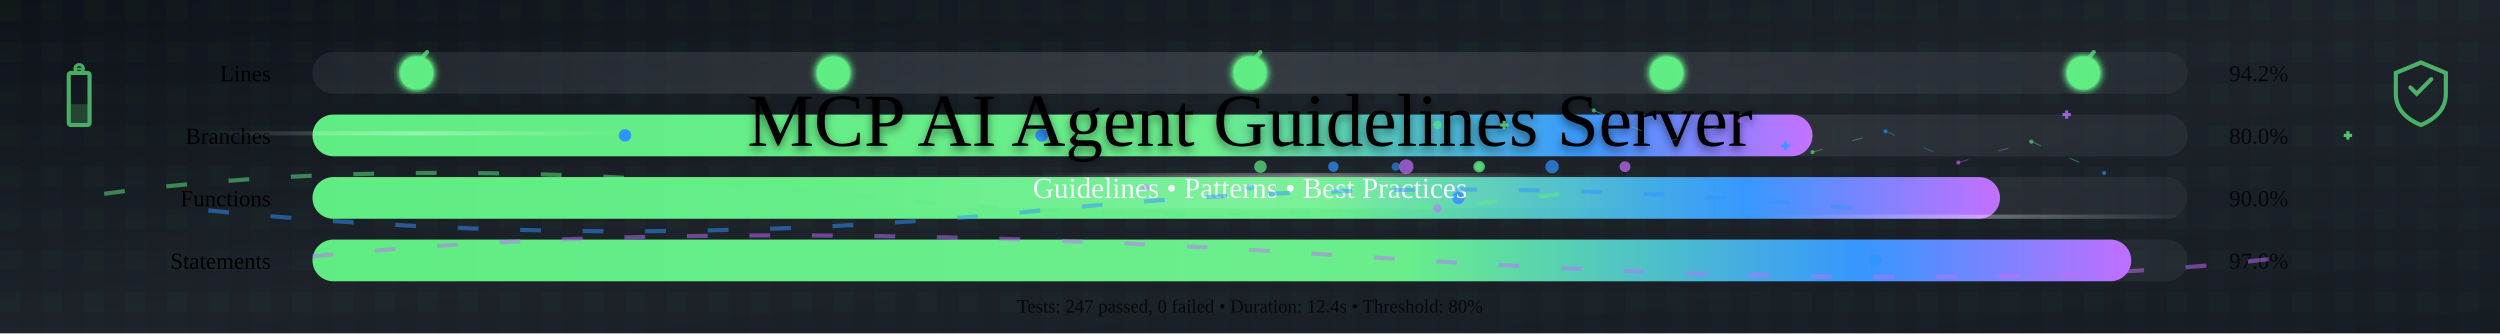
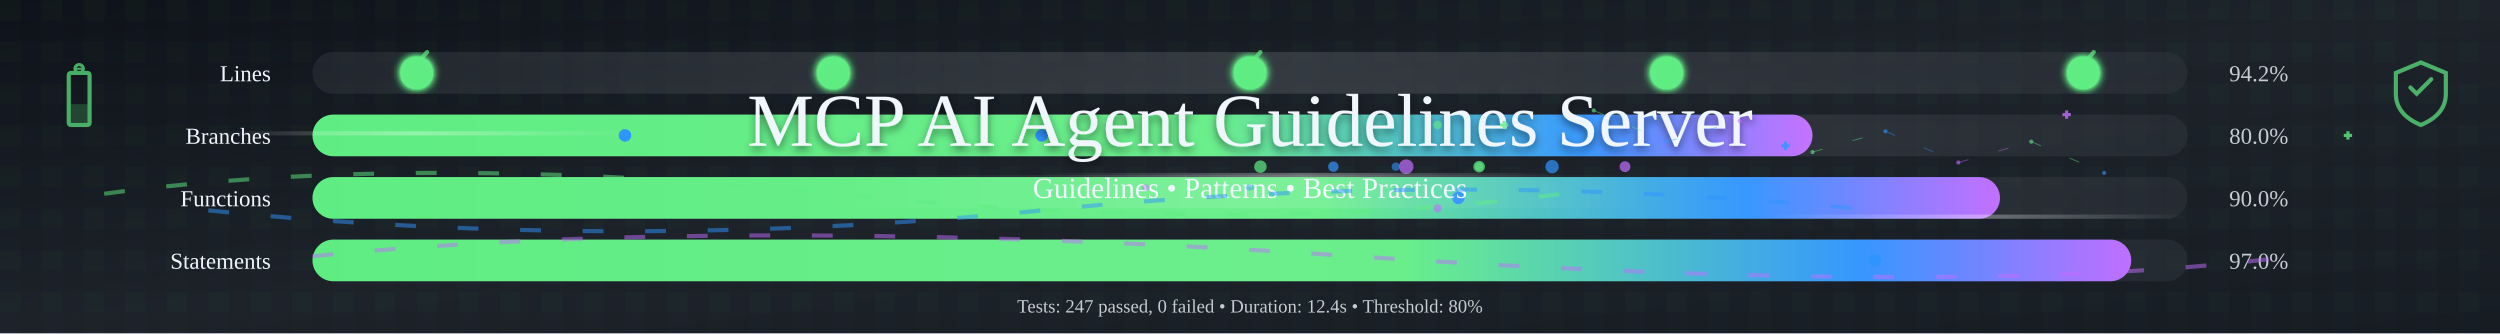
<svg xmlns="http://www.w3.org/2000/svg" width="1200" height="160" viewBox="0 0 1200 160" role="img" aria-label="Test Coverage Analysis">
  <defs>
    <linearGradient id="bgCoverageGrad" x1="0%" y1="0%" x2="100%" y2="100%">
      <stop offset="0%" style="stop-color:#0d1117;stop-opacity:1">
        <animate attributeName="stop-color" values="#0d1117;#161b22;#0d1117" dur="5.0s" repeatCount="indefinite" />
      </stop>
      <stop offset="50%" style="stop-color:#1c2128;stop-opacity:1" />
      <stop offset="100%" style="stop-color:#161b22;stop-opacity:1">
        <animate attributeName="stop-color" values="#161b22;#0d1117;#161b22" dur="5.0s" repeatCount="indefinite" />
      </stop>
    </linearGradient>
    <radialGradient id="coverageGlow" cx="50%" cy="50%" r="50%">
      <stop offset="0%" style="stop-color:#5FED83;stop-opacity:1" />
      <stop offset="50%" style="stop-color:#3094FF;stop-opacity:0.6" />
      <stop offset="100%" style="stop-color:#C06EFF;stop-opacity:0" />
    </radialGradient>
    <filter id="glow" x="-50%" y="-50%" width="200%" height="200%">
      <feGaussianBlur stdDeviation="3" result="blur" />
      <feColorMatrix in="blur" type="matrix" values="1 0 0 0 0  0 1 0 0 0  0 0 1 0 0  0 0 0 8 0" result="glow" />
      <feMerge>
        <feMergeNode in="glow" />
        <feMergeNode in="SourceGraphic" />
      </feMerge>
    </filter>
    <filter id="dropShadow" x="-50%" y="-50%" width="200%" height="200%">
      <feGaussianBlur in="SourceAlpha" stdDeviation="2" />
      <feOffset dx="0" dy="2" result="offsetblur" />
      <feFlood flood-color="#000000" flood-opacity="0.5" />
      <feComposite in2="offsetblur" operator="in" />
      <feMerge>
        <feMergeNode />
        <feMergeNode in="SourceGraphic" />
      </feMerge>
    </filter>
    <linearGradient id="shine13" x1="0%" y1="0%" x2="100%" y2="0%">
      <stop offset="0%" style="stop-color:#ffffff;stop-opacity:0" />
      <stop offset="50%" style="stop-color:#ffffff;stop-opacity:0.8" />
      <stop offset="100%" style="stop-color:#ffffff;stop-opacity:0" />
      <animate attributeName="x1" values="-100%;200%" dur="1.5s" repeatCount="indefinite" />
      <animate attributeName="x2" values="0%;300%" dur="1.5s" repeatCount="indefinite" />
    </linearGradient>
    <linearGradient id="coverageFill" x1="0%" y1="0%" x2="100%" y2="0%">
      <stop offset="0%" style="stop-color:#5FED83;stop-opacity:1" />
      <stop offset="60%" style="stop-color:#5FED83;stop-opacity:1" />
      <stop offset="85%" style="stop-color:#3094FF;stop-opacity:1" />
      <stop offset="100%" style="stop-color:#C06EFF;stop-opacity:1" />
    </linearGradient>
    <pattern id="coverageHeatmap" x="0" y="0" width="20" height="20" patternUnits="userSpaceOnUse">
      <rect x="0" y="0" width="10" height="10" fill="#5FED83" opacity="0.1" />
      <rect x="10" y="0" width="10" height="10" fill="#3094FF" opacity="0.05" />
      <rect x="0" y="10" width="10" height="10" fill="#3094FF" opacity="0.05" />
      <rect x="10" y="10" width="10" height="10" fill="#C06EFF" opacity="0.02" />
    </pattern>
  </defs>
  <style>
    @media (prefers-color-scheme: dark) {
      .text-primary { fill: #f0f6fc; font-family: 'SF Pro Display', -apple-system, BlinkMacSystemFont, 'Segoe UI', 'Roboto', 'Helvetica Neue', Arial, sans-serif; font-weight: 700; letter-spacing: -0.5px; }
      .text-secondary { fill: #c9d1d9; font-family: 'SF Pro Text', -apple-system, BlinkMacSystemFont, 'Segoe UI', 'Roboto', 'Helvetica Neue', Arial, sans-serif; font-weight: 500; letter-spacing: 0.5px; }
    }
    @media (prefers-color-scheme: light) {
      .text-primary { fill: #24292f; font-family: 'SF Pro Display', -apple-system, BlinkMacSystemFont, 'Segoe UI', 'Roboto', 'Helvetica Neue', Arial, sans-serif; font-weight: 700; letter-spacing: -0.5px; }
      .text-secondary { fill: #1f2328; font-family: 'SF Pro Text', -apple-system, BlinkMacSystemFont, 'Segoe UI', 'Roboto', 'Helvetica Neue', Arial, sans-serif; font-weight: 500; letter-spacing: 0.5px; }
    }
    
    .coverage-fill { 
      animation: coverage-progress 5s ease-in-out infinite; 
    }
    @keyframes coverage-progress {
      0% { width: 0; opacity: 0.5; }
      50% { width: 850px; opacity: 1; }
      100% { width: 850px; opacity: 0.7; }
    }
    
    .test-execute {
      animation: test-run 3s cubic-bezier(0.4, 0, 0.2, 1) infinite;
      transform-origin: center;
    }
    @keyframes test-run {
      0% { opacity: 0; transform: scale(0.0); }
      50% { opacity: 1; transform: scale(2.0); }
      100% { opacity: 0.7; transform: scale(2.0); }
    }
    
    .assertion-flash {
      animation: assert-check 2.5s ease-in-out infinite;
    }
    @keyframes assert-check {
      0%, 100% { opacity: 0.3; }
      50% { opacity: 1; }
    }
    
    .bar-shine {
      animation: bar-shimmer 4s ease-in-out infinite;
    }
    @keyframes bar-shimmer {
      0%, 100% { opacity: 0.1; }
      50% { opacity: 0.4; }
    }
    
    .test-pass {
      animation: pass-glow 2s ease-in-out infinite;
    }
    @keyframes pass-glow {
      0%, 100% { opacity: 0.5; filter: drop-shadow(0 0 2px #5FED83); }
      50% { opacity: 1; filter: drop-shadow(0 0 6px #5FED83); }
    }
    
    @media (prefers-reduced-motion: reduce) { 
      * { animation: none !important; } 
    }
  
    /* Enhanced header particle effects */
    .h-particle {
      animation: h-particle-rise 5s ease-out infinite;
    }
    @keyframes h-particle-rise {
      0% { opacity: 0; transform: translateY(60px) scale(0); }
      50% { opacity: 1; transform: translateY(30px) scale(2.5); }
      100% { opacity: 0; transform: translateY(0) scale(0); }
    }
    
    .h-sparkle {
      animation: h-sparkle-twinkle 2s ease-in-out infinite;
      transform-origin: center;
    }
    @keyframes h-sparkle-twinkle {
      0%, 100% { opacity: 0; transform: scale(0) rotate(0deg); }
      50% { opacity: 1; transform: scale(3) rotate(180deg); }
    }
    
    /* Energy waves */
    .h-energy {
      stroke-dasharray: 10 20;
      animation: h-energy-pulse 4s linear infinite;
    }
    @keyframes h-energy-pulse {
      to { stroke-dashoffset: -200; }
    }
    
    /* Orbital elements */
    .h-orbit {
      animation: h-orbit-spin 15s linear infinite;
      transform-origin: center;
    }
    @keyframes h-orbit-spin {
      to { transform: rotate(360deg); }
    }
    
    /* Glow intensity */
    .h-glow-intense {
      animation: h-glow-pulse 3s ease-in-out infinite;
    }
    @keyframes h-glow-pulse {
      0%, 100% { filter: drop-shadow(0 0 5px currentColor); opacity: 0.6; }
      50% { filter: drop-shadow(0 0 15px currentColor); opacity: 1; }
    }
    
    /* Beam effect */
    .h-beam {
      animation: h-beam-sweep 5s ease-in-out infinite;
      transform-origin: center;
    }
    @keyframes h-beam-sweep {
      0%, 100% { opacity: 0; transform: scaleX(0); }
      50% { opacity: 0.8; transform: scaleX(4); }
    }
    
    /* Constellation effect */
    .h-star {
      animation: h-star-blink 4s ease-in-out infinite;
    }
    @keyframes h-star-blink {
      0%, 100% { opacity: 0.2; r: 1px; }
      50% { opacity: 1; r: 3px; }
    }
    
    /* Network lines */
    .h-network {
      stroke-dasharray: 5 15;
      animation: h-network-pulse 6s linear infinite;
      opacity: 0.4;
    }
    @keyframes h-network-pulse {
      0%, 100% { opacity: 0.2; }
      50% { opacity: 0.8; stroke-dashoffset: -100; }
    }
    
    </style>
  <rect width="1200" height="160" fill="url(#bgCoverageGrad)" />
  <rect width="1200" height="160" fill="url(#coverageHeatmap)" opacity="0.3" />
  <g>
    <rect x="150" y="25" width="900" height="20" rx="10" fill="#30363d" opacity="0.5" />
    <rect class="coverage-fill" x="150" y="25" height="20" rx="10" fill="url(#coverageFill)" style="animation-delay: 0s" />
    <rect class="bar-shine" x="150" y="25" width="900" height="20" rx="10" fill="url(#shine13)" opacity="0.1" />
-     <text x="130" y="39" text-anchor="end" class="text-secondary" font-size="11">Lines</text>
-     <text x="1070" y="39" class="text-secondary" font-size="11" opacity="0.8">94.2%</text>
+     <text x="130" y="39" text-anchor="end" class="text-secondary" font-size="11" fill="#f0f6fc">Lines</text>
+     <text x="1070" y="39" class="text-secondary" font-size="11" opacity="0.8" fill="#f0f6fc">94.2%</text>
    <rect x="150" y="55" width="900" height="20" rx="10" fill="#30363d" opacity="0.5" />
    <rect class="coverage-fill" x="150" y="55" height="20" rx="10" fill="url(#coverageFill)" style="width: 720px; animation-delay: 0.5s" />
    <rect class="bar-shine" x="150" y="55" width="900" height="20" rx="10" fill="url(#shine13)" opacity="0.1" />
-     <text x="130" y="69" text-anchor="end" class="text-secondary" font-size="11">Branches</text>
-     <text x="1070" y="69" class="text-secondary" font-size="11" opacity="0.8">80.0%</text>
+     <text x="130" y="69" text-anchor="end" class="text-secondary" font-size="11" fill="#f0f6fc">Branches</text>
+     <text x="1070" y="69" class="text-secondary" font-size="11" opacity="0.8" fill="#f0f6fc">80.0%</text>
    <rect x="150" y="85" width="900" height="20" rx="10" fill="#30363d" opacity="0.5" />
    <rect class="coverage-fill" x="150" y="85" height="20" rx="10" fill="url(#coverageFill)" style="width: 810px; animation-delay: 1s" />
    <rect class="bar-shine" x="150" y="85" width="900" height="20" rx="10" fill="url(#shine13)" opacity="0.1" />
-     <text x="130" y="99" text-anchor="end" class="text-secondary" font-size="11">Functions</text>
-     <text x="1070" y="99" class="text-secondary" font-size="11" opacity="0.8">90.0%</text>
+     <text x="130" y="99" text-anchor="end" class="text-secondary" font-size="11" fill="#f0f6fc">Functions</text>
+     <text x="1070" y="99" class="text-secondary" font-size="11" opacity="0.8" fill="#f0f6fc">90.0%</text>
    <rect x="150" y="115" width="900" height="20" rx="10" fill="#30363d" opacity="0.5" />
    <rect class="coverage-fill" x="150" y="115" height="20" rx="10" fill="url(#coverageFill)" style="width: 873px; animation-delay: 1.5s" />
    <rect class="bar-shine" x="150" y="115" width="900" height="20" rx="10" fill="url(#shine13)" opacity="0.1" />
-     <text x="130" y="129" text-anchor="end" class="text-secondary" font-size="11">Statements</text>
-     <text x="1070" y="129" class="text-secondary" font-size="11" opacity="0.8">97.0%</text>
+     <text x="130" y="129" text-anchor="end" class="text-secondary" font-size="11" fill="#f0f6fc">Statements</text>
+     <text x="1070" y="129" class="text-secondary" font-size="11" opacity="0.8" fill="#f0f6fc">97.0%</text>
  </g>
  <g filter="url(#glow)">
    <circle class="test-execute" cx="200" cy="35" r="5" fill="#5FED83" style="animation-delay: 0s" />
    <circle class="test-execute" cx="400" cy="35" r="5" fill="#5FED83" style="animation-delay: 0.5s" />
    <circle class="test-execute" cx="600" cy="35" r="5" fill="#5FED83" style="animation-delay: 1s" />
    <circle class="test-execute" cx="800" cy="35" r="5" fill="#5FED83" style="animation-delay: 1.5s" />
    <circle class="test-execute" cx="1000" cy="35" r="5" fill="#5FED83" style="animation-delay: 2s" />
  </g>
  <g class="test-pass" style="animation-delay: 0s">
    <path d="M 195 30 L 198 33 L 205 25" fill="none" stroke="#5FED83" stroke-width="2" stroke-linecap="round" opacity="0.7" />
  </g>
  <g class="test-pass" style="animation-delay: 0.5s">
    <path d="M 595 30 L 598 33 L 605 25" fill="none" stroke="#5FED83" stroke-width="2" stroke-linecap="round" opacity="0.7" />
  </g>
  <g class="test-pass" style="animation-delay: 1s">
    <path d="M 995 30 L 998 33 L 1005 25" fill="none" stroke="#5FED83" stroke-width="2" stroke-linecap="round" opacity="0.7" />
  </g>
  <circle class="assertion-flash" cx="300" cy="65" r="3" fill="#3094FF" style="animation-delay: 0s" />
  <circle class="assertion-flash" cx="500" cy="65" r="3" fill="#3094FF" style="animation-delay: 0.8s" />
  <circle class="assertion-flash" cx="700" cy="95" r="3" fill="#3094FF" style="animation-delay: 1.6s" />
  <circle class="assertion-flash" cx="900" cy="125" r="3" fill="#3094FF" style="animation-delay: 2.4s" />
  <g transform="translate(25, 30)" opacity="0.7">
    <rect x="8" y="5" width="10" height="25" rx="1" fill="none" stroke="#5FED83" stroke-width="2" />
    <rect x="8" y="20" width="10" height="10" fill="#5FED83" opacity="0.3" />
    <circle cx="13" cy="3" r="2" fill="none" stroke="#5FED83" stroke-width="1.5" />
    <path d="M 11 3 L 15 3" stroke="#5FED83" stroke-width="1" />
  </g>
  <g transform="translate(1150, 30)" opacity="0.7">
    <path d="M 12 0 L 24 5 L 24 15 Q 24 25, 12 30 Q 0 25, 0 15 L 0 5 Z" fill="none" stroke="#5FED83" stroke-width="2" />
    <path d="M 7 12 L 10 15 L 17 8" fill="none" stroke="#5FED83" stroke-width="2" stroke-linecap="round" />
  </g>
-   <text x="600" y="150" text-anchor="middle" class="text-secondary" font-size="9" opacity="0.8">Tests: 247 passed, 0 failed • Duration: 12.4s • Threshold: 80%</text>
-   <text x="600" y="70" text-anchor="middle" class="text-primary" font-size="36" filter="url(#dropShadow)">MCP AI Agent Guidelines Server</text>
+   <text x="600" y="150" text-anchor="middle" class="text-secondary" font-size="9" opacity="0.8" fill="#f0f6fc">Tests: 247 passed, 0 failed • Duration: 12.4s • Threshold: 80%</text>
+   <text x="600" y="70" text-anchor="middle" class="text-primary" font-size="36" filter="url(#dropShadow)" fill="#f0f6fc">MCP AI Agent Guidelines Server</text>
  <text x="600" y="95" text-anchor="middle" class="subtitle text-secondary" font-size="14" fill="#f0f6fc">Guidelines • Patterns • Best Practices</text>
  <rect x="400" y="84" width="400" height="16" fill="url(#shine13)" opacity="0.15" />
  <g opacity="0.7">
    <circle class="h-particle" cx="605" cy="80" r="3" fill="#5FED83" style="animation-delay: 0s" />
    <circle class="h-particle" cx="640" cy="80" r="2.5" fill="#3094FF" style="animation-delay: 0.7s" />
    <circle class="h-particle" cx="675" cy="80" r="3.5" fill="#C06EFF" style="animation-delay: 1.4s" />
    <circle class="h-particle" cx="710" cy="80" r="2.8" fill="#5FED83" style="animation-delay: 2.1s" />
    <circle class="h-particle" cx="745" cy="80" r="3.2" fill="#3094FF" style="animation-delay: 2.8s" />
    <circle class="h-particle" cx="780" cy="80" r="2.6" fill="#C06EFF" style="animation-delay: 3.5s" />
  </g>
  <g opacity="0.8">
    <path class="h-sparkle" d="M 720 60 L 724 60 M 722 58 L 722 62" stroke="#5FED83" stroke-width="1.5" style="animation-delay: 0s" />
    <path class="h-sparkle" d="M 855 70 L 859 70 M 857 68 L 857 72" stroke="#3094FF" stroke-width="1.5" style="animation-delay: 0.5s" />
    <path class="h-sparkle" d="M 990 55 L 994 55 M 992 53 L 992 57" stroke="#C06EFF" stroke-width="1.5" style="animation-delay: 1s" />
    <path class="h-sparkle" d="M 1125 65 L 1129 65 M 1127 63 L 1127 67" stroke="#5FED83" stroke-width="1.5" style="animation-delay: 1.5s" />
  </g>
  <g opacity="0.5">
    <path class="h-energy" d="M 50 93 Q 200 73, 400 93 T 750 93" stroke="#5FED83" stroke-width="2" fill="none" style="animation-delay: 0s" />
    <path class="h-energy" d="M 100 101 Q 300 121, 500 101 T 900 101" stroke="#3094FF" stroke-width="2" fill="none" style="animation-delay: 1s" />
    <path class="h-energy" d="M 150 123 Q 350 103, 650 123 T 1100 123" stroke="#C06EFF" stroke-width="2" fill="none" style="animation-delay: 2s" />
  </g>
  <g opacity="0.6">
    <g class="h-orbit" transform="translate(690, 80)">
      <circle cx="20" cy="0" r="2" fill="#5FED83" />
      <circle cx="-20" cy="0" r="2" fill="#3094FF" />
      <circle cx="0" cy="20" r="2" fill="#C06EFF" />
      <circle cx="0" cy="-20" r="2" fill="#5FED83" />
    </g>
    <g class="h-orbit" transform="translate(575, 90)" style="animation-direction: reverse; animation-duration: 20s;">
      <ellipse cx="25" cy="0" rx="2" ry="1.5" fill="#3094FF" opacity="0.7" />
      <ellipse cx="-25" cy="0" rx="2" ry="1.5" fill="#C06EFF" opacity="0.7" />
    </g>
  </g>
  <g opacity="0.4">
    <rect class="h-beam" x="100" y="63" width="200" height="2" fill="url(#shine13)" style="animation-delay: 0s" />
    <rect class="h-beam" x="500" y="83" width="250" height="2" fill="url(#shine13)" style="animation-delay: 1.5s" />
    <rect class="h-beam" x="850" y="103" width="200" height="2" fill="url(#shine13)" style="animation-delay: 3s" />
  </g>
  <g class="h-glow-intense" opacity="0.6">
    <circle class="h-star" cx="765" cy="53" r="1" fill="#5FED83" style="animation-delay: 0s" />
    <circle class="h-star" cx="800" cy="68" r="1" fill="#3094FF" style="animation-delay: 0.4s" />
    <circle class="h-star" cx="835" cy="58" r="1" fill="#C06EFF" style="animation-delay: 0.8s" />
    <circle class="h-star" cx="870" cy="73" r="1" fill="#5FED83" style="animation-delay: 1.2s" />
    <circle class="h-star" cx="905" cy="63" r="1" fill="#3094FF" style="animation-delay: 1.6s" />
    <circle class="h-star" cx="940" cy="78" r="1" fill="#C06EFF" style="animation-delay: 2s" />
    <circle class="h-star" cx="975" cy="68" r="1" fill="#5FED83" style="animation-delay: 2.4s" />
    <circle class="h-star" cx="1010" cy="83" r="1" fill="#3094FF" style="animation-delay: 2.8s" />
  </g>
  <g class="h-network">
    <line x1="765" y1="53" x2="800" y2="68" stroke="#5FED83" stroke-width="0.5" />
    <line x1="800" y1="68" x2="835" y2="58" stroke="#3094FF" stroke-width="0.5" />
    <line x1="835" y1="58" x2="870" y2="73" stroke="#C06EFF" stroke-width="0.5" />
    <line x1="870" y1="73" x2="905" y2="63" stroke="#5FED83" stroke-width="0.5" />
    <line x1="905" y1="63" x2="940" y2="78" stroke="#3094FF" stroke-width="0.5" />
    <line x1="940" y1="78" x2="975" y2="68" stroke="#C06EFF" stroke-width="0.5" />
    <line x1="975" y1="68" x2="1010" y2="83" stroke="#5FED83" stroke-width="0.5" />
  </g>
</svg>
